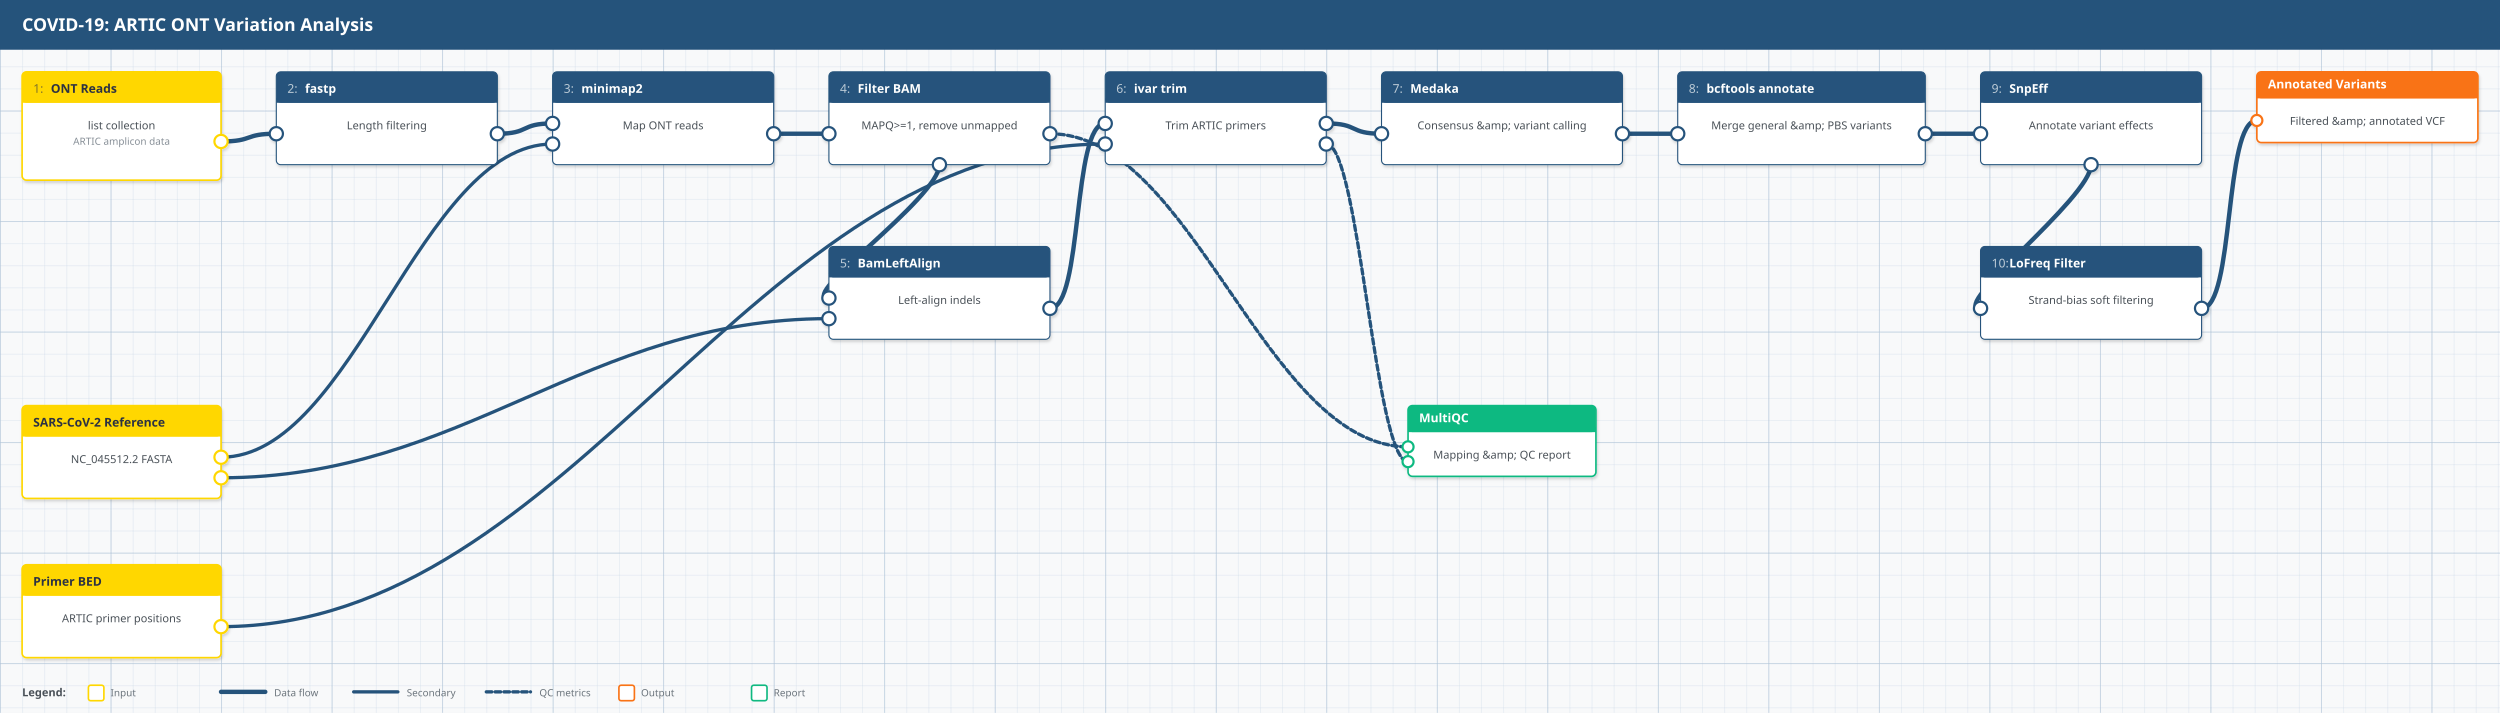
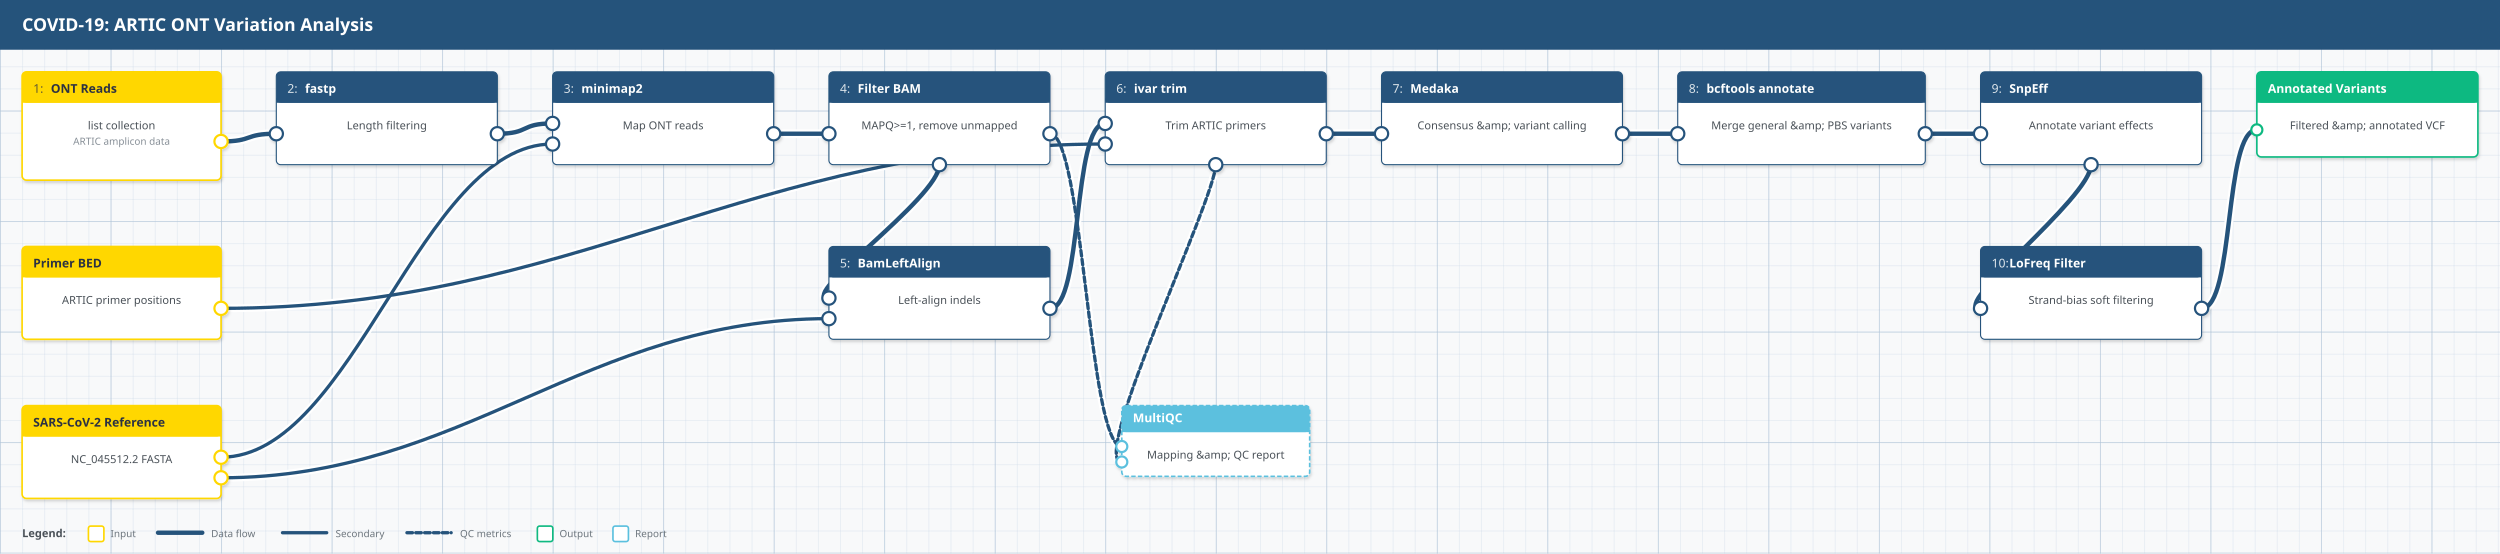
- <svg xmlns="http://www.w3.org/2000/svg" viewBox="0 0 2262 645" aria-label="COVID-19: ARTIC ONT Variation Analysis" role="img">
+ <svg xmlns="http://www.w3.org/2000/svg" viewBox="0 0 2262 501" aria-label="COVID-19: ARTIC ONT Variation Analysis" role="img">
  <defs>
    <pattern id="wd-grid" width="20" height="20" patternUnits="userSpaceOnUse">
      <path d="M 20 0 L 0 0 0 20" fill="none" stroke="#c5d5e4" stroke-width="0.5" />
    </pattern>
    <pattern id="wd-grid-major" width="100" height="100" patternUnits="userSpaceOnUse">
      <rect width="100" height="100" fill="url(#wd-grid)" />
      <path d="M 100 0 L 0 0 0 100" fill="none" stroke="#b0c4d8" stroke-width="1" />
    </pattern>
    <filter id="wd-shadow" x="-5%" y="-5%" width="115%" height="115%">
      <feDropShadow dx="1" dy="2" stdDeviation="1.5" flood-opacity="0.15" />
    </filter>
  </defs>
-   <rect width="2262" height="645" fill="#f8f9fa" />
-   <rect width="2262" height="645" fill="url(#wd-grid-major)" />
+   <rect width="2262" height="501" fill="#f8f9fa" />
+   <rect width="2262" height="501" fill="url(#wd-grid-major)" />
  <rect x="0" y="0" width="2262" height="45" fill="#25537b" />
  <text x="20" y="28" font-family="system-ui, sans-serif" font-size="16" font-weight="600" fill="white">COVID-19: ARTIC ONT Variation Analysis</text>
+   <path d="M 200.0 128.0 C 230.0 128.0, 220.0 121.0, 250.0 121.0" stroke="white" fill="none" stroke-linecap="round" stroke-width="8" />
+   <path d="M 450.0 121.0 C 480.0 121.0, 470.0 111.7, 500.0 111.7" stroke="white" fill="none" stroke-linecap="round" stroke-width="8" />
+   <path d="M 200.0 413.7 C 320.0 413.7, 380.0 130.3, 500.0 130.3" stroke="white" fill="none" stroke-linecap="round" stroke-width="7" />
+   <path d="M 700.0 121.0 C 730.0 121.0, 720.0 121.0, 750.0 121.0" stroke="white" fill="none" stroke-linecap="round" stroke-width="8" />
+   <path d="M 850.0 149.0 C 850.0 179.0, 720.0 269.7, 750.0 269.7" stroke="white" fill="none" stroke-linecap="round" stroke-width="8" />
+   <path d="M 200.0 432.3 C 420.0 432.3, 530.0 288.3, 750.0 288.3" stroke="white" fill="none" stroke-linecap="round" stroke-width="7" />
+   <path d="M 950.0 279.0 C 980.0 279.0, 970.0 111.7, 1000.0 111.7" stroke="white" fill="none" stroke-linecap="round" stroke-width="8" />
+   <path d="M 200.0 279.0 C 520.0 279.0, 680.0 130.3, 1000.0 130.3" stroke="white" fill="none" stroke-linecap="round" stroke-width="7" />
+   <path d="M 1200.0 121.0 C 1230.0 121.0, 1220.0 121.0, 1250.0 121.0" stroke="white" fill="none" stroke-linecap="round" stroke-width="8" />
+   <path d="M 1468.0 121.0 C 1498.0 121.0, 1488.0 121.0, 1518.0 121.0" stroke="white" fill="none" stroke-linecap="round" stroke-width="8" />
+   <path d="M 1742.0 121.0 C 1772.0 121.0, 1762.0 121.0, 1792.0 121.0" stroke="white" fill="none" stroke-linecap="round" stroke-width="8" />
+   <path d="M 1892.0 149.0 C 1892.0 179.0, 1762.0 279.0, 1792.0 279.0" stroke="white" fill="none" stroke-linecap="round" stroke-width="8" />
+   <path d="M 1992.0 279.0 C 2022.0 279.0, 2012.0 117.5, 2042.0 117.5" stroke="white" fill="none" stroke-linecap="round" stroke-width="8" />
+   <path d="M 950.0 121.0 C 980.0 121.0, 985.0 404.0, 1015.0 404.0" stroke="white" fill="none" stroke-linecap="round" stroke-width="7" />
+   <path d="M 1100.0 149.0 C 1100.0 179.0, 985.0 418.0, 1015.0 418.0" stroke="white" fill="none" stroke-linecap="round" stroke-width="7" />
  <path d="M 200.0 128.0 C 230.0 128.0, 220.0 121.0, 250.0 121.0" stroke="#25537b" fill="none" stroke-linecap="round" stroke-width="4" />
  <path d="M 450.0 121.0 C 480.0 121.0, 470.0 111.7, 500.0 111.7" stroke="#25537b" fill="none" stroke-linecap="round" stroke-width="4" />
  <path d="M 200.0 413.7 C 320.0 413.7, 380.0 130.3, 500.0 130.3" stroke="#25537b" fill="none" stroke-linecap="round" stroke-width="3" />
  <path d="M 700.0 121.0 C 730.0 121.0, 720.0 121.0, 750.0 121.0" stroke="#25537b" fill="none" stroke-linecap="round" stroke-width="4" />
  <path d="M 850.0 149.0 C 850.0 179.0, 720.0 269.7, 750.0 269.7" stroke="#25537b" fill="none" stroke-linecap="round" stroke-width="4" />
  <path d="M 200.0 432.3 C 420.0 432.3, 530.0 288.3, 750.0 288.3" stroke="#25537b" fill="none" stroke-linecap="round" stroke-width="3" />
  <path d="M 950.0 279.0 C 980.0 279.0, 970.0 111.7, 1000.0 111.7" stroke="#25537b" fill="none" stroke-linecap="round" stroke-width="4" />
-   <path d="M 200.0 567.0 C 520.0 567.0, 680.0 130.3, 1000.0 130.3" stroke="#25537b" fill="none" stroke-linecap="round" stroke-width="3" />
-   <path d="M 1200.0 111.7 C 1230.0 111.7, 1220.0 121.0, 1250.0 121.0" stroke="#25537b" fill="none" stroke-linecap="round" stroke-width="4" />
+   <path d="M 200.0 279.0 C 520.0 279.0, 680.0 130.3, 1000.0 130.3" stroke="#25537b" fill="none" stroke-linecap="round" stroke-width="3" />
+   <path d="M 1200.0 121.0 C 1230.0 121.0, 1220.0 121.0, 1250.0 121.0" stroke="#25537b" fill="none" stroke-linecap="round" stroke-width="4" />
  <path d="M 1468.0 121.0 C 1498.0 121.0, 1488.0 121.0, 1518.0 121.0" stroke="#25537b" fill="none" stroke-linecap="round" stroke-width="4" />
  <path d="M 1742.0 121.0 C 1772.0 121.0, 1762.0 121.0, 1792.0 121.0" stroke="#25537b" fill="none" stroke-linecap="round" stroke-width="4" />
  <path d="M 1892.0 149.0 C 1892.0 179.0, 1762.0 279.0, 1792.0 279.0" stroke="#25537b" fill="none" stroke-linecap="round" stroke-width="4" />
-   <path d="M 1992.0 279.0 C 2022.0 279.0, 2012.0 109.0, 2042.0 109.0" stroke="#25537b" fill="none" stroke-linecap="round" stroke-width="4" />
-   <path d="M 950.0 121.0 C 1079.6 121.0, 1144.4 404.3, 1274.0 404.3" stroke="#25537b" fill="none" stroke-linecap="round" stroke-width="3" stroke-dasharray="5 3" />
-   <path d="M 1200.0 130.3 C 1230.0 130.3, 1244.0 417.7, 1274.0 417.7" stroke="#25537b" fill="none" stroke-linecap="round" stroke-width="3" stroke-dasharray="5 3" />
+   <path d="M 1992.0 279.0 C 2022.0 279.0, 2012.0 117.5, 2042.0 117.5" stroke="#25537b" fill="none" stroke-linecap="round" stroke-width="4" />
+   <path d="M 950.0 121.0 C 980.0 121.0, 985.0 404.0, 1015.0 404.0" stroke="#25537b" fill="none" stroke-linecap="round" stroke-width="3" stroke-dasharray="5 3" />
+   <path d="M 1100.0 149.0 C 1100.0 179.0, 985.0 418.0, 1015.0 418.0" stroke="#25537b" fill="none" stroke-linecap="round" stroke-width="3" stroke-dasharray="5 3" />
  <g filter="url(#wd-shadow)" transform="translate(20.0, 65.0)">
    <rect width="180.0" height="98.0" rx="4" fill="white" stroke="#ffd700" stroke-width="1.5" />
    <rect width="180.0" height="28" rx="4" fill="#ffd700" />
    <rect x="0" y="24" width="180.0" height="4" fill="#ffd700" />
-     <text x="10" y="19" font-family="system-ui, sans-serif" font-size="11" fill="rgba(44,49,67,0.6)">1:</text>
+     <text x="10" y="19" font-family="system-ui, sans-serif" font-size="11" font-weight="500" fill="rgba(44,49,67,0.75)">1:</text>
    <text x="26" y="19" font-family="system-ui, sans-serif" font-size="11" font-weight="600" fill="#2C3143">ONT Reads</text>
    <text x="90.0" y="52" text-anchor="middle" font-family="system-ui, sans-serif" font-size="10" fill="#495057">list collection</text>
    <text x="90.0" y="66" text-anchor="middle" font-family="system-ui, sans-serif" font-size="9" fill="#868e96">ARTIC amplicon data</text>
    <circle cx="180.0" cy="63.0" r="6" fill="white" stroke="#ffd700" stroke-width="2" />
  </g>
  <g filter="url(#wd-shadow)" transform="translate(20.0, 367.0)">
    <rect width="180.0" height="84.0" rx="4" fill="white" stroke="#ffd700" stroke-width="1.5" />
    <rect width="180.0" height="28" rx="4" fill="#ffd700" />
    <rect x="0" y="24" width="180.0" height="4" fill="#ffd700" />
    <text x="10" y="19" font-family="system-ui, sans-serif" font-size="11" font-weight="600" fill="#2C3143">SARS-CoV-2 Reference</text>
    <text x="90.0" y="52" text-anchor="middle" font-family="system-ui, sans-serif" font-size="10" fill="#495057">NC_045512.2 FASTA</text>
    <circle cx="180.0" cy="46.7" r="6" fill="white" stroke="#ffd700" stroke-width="2" />
    <circle cx="180.0" cy="65.3" r="6" fill="white" stroke="#ffd700" stroke-width="2" />
  </g>
-   <g filter="url(#wd-shadow)" transform="translate(20.0, 511.0)">
+   <g filter="url(#wd-shadow)" transform="translate(20.0, 223.0)">
    <rect width="180.0" height="84.0" rx="4" fill="white" stroke="#ffd700" stroke-width="1.5" />
    <rect width="180.0" height="28" rx="4" fill="#ffd700" />
    <rect x="0" y="24" width="180.0" height="4" fill="#ffd700" />
    <text x="10" y="19" font-family="system-ui, sans-serif" font-size="11" font-weight="600" fill="#2C3143">Primer BED</text>
    <text x="90.0" y="52" text-anchor="middle" font-family="system-ui, sans-serif" font-size="10" fill="#495057">ARTIC primer positions</text>
    <circle cx="180.0" cy="56.0" r="6" fill="white" stroke="#ffd700" stroke-width="2" />
  </g>
  <g filter="url(#wd-shadow)" transform="translate(250.0, 65.0)">
    <rect width="200.0" height="84.0" rx="4" fill="white" stroke="#25537b" stroke-width="1" />
    <rect width="200.0" height="28" rx="4" fill="#25537b" />
    <rect x="0" y="24" width="200.0" height="4" fill="#25537b" />
-     <text x="10" y="19" font-family="system-ui, sans-serif" font-size="11" fill="rgba(255,255,255,0.7)">2:</text>
+     <text x="10" y="19" font-family="system-ui, sans-serif" font-size="11" font-weight="500" fill="rgba(255,255,255,0.85)">2:</text>
    <text x="26" y="19" font-family="system-ui, sans-serif" font-size="11" font-weight="600" fill="white">fastp</text>
    <text x="100.0" y="52" text-anchor="middle" font-family="system-ui, sans-serif" font-size="10" fill="#495057">Length filtering</text>
    <circle cx="0.0" cy="56.0" r="6" fill="white" stroke="#25537b" stroke-width="2" />
    <circle cx="200.0" cy="56.0" r="6" fill="white" stroke="#25537b" stroke-width="2" />
  </g>
  <g filter="url(#wd-shadow)" transform="translate(500.0, 65.0)">
    <rect width="200.0" height="84.0" rx="4" fill="white" stroke="#25537b" stroke-width="1" />
    <rect width="200.0" height="28" rx="4" fill="#25537b" />
    <rect x="0" y="24" width="200.0" height="4" fill="#25537b" />
-     <text x="10" y="19" font-family="system-ui, sans-serif" font-size="11" fill="rgba(255,255,255,0.7)">3:</text>
+     <text x="10" y="19" font-family="system-ui, sans-serif" font-size="11" font-weight="500" fill="rgba(255,255,255,0.85)">3:</text>
    <text x="26" y="19" font-family="system-ui, sans-serif" font-size="11" font-weight="600" fill="white">minimap2</text>
    <text x="100.0" y="52" text-anchor="middle" font-family="system-ui, sans-serif" font-size="10" fill="#495057">Map ONT reads</text>
    <circle cx="0.0" cy="46.7" r="6" fill="white" stroke="#25537b" stroke-width="2" />
    <circle cx="0.0" cy="65.3" r="6" fill="white" stroke="#25537b" stroke-width="2" />
    <circle cx="200.0" cy="56.0" r="6" fill="white" stroke="#25537b" stroke-width="2" />
  </g>
  <g filter="url(#wd-shadow)" transform="translate(750.0, 65.0)">
    <rect width="200.0" height="84.0" rx="4" fill="white" stroke="#25537b" stroke-width="1" />
    <rect width="200.0" height="28" rx="4" fill="#25537b" />
    <rect x="0" y="24" width="200.0" height="4" fill="#25537b" />
-     <text x="10" y="19" font-family="system-ui, sans-serif" font-size="11" fill="rgba(255,255,255,0.7)">4:</text>
+     <text x="10" y="19" font-family="system-ui, sans-serif" font-size="11" font-weight="500" fill="rgba(255,255,255,0.85)">4:</text>
    <text x="26" y="19" font-family="system-ui, sans-serif" font-size="11" font-weight="600" fill="white">Filter BAM</text>
    <text x="100.0" y="52" text-anchor="middle" font-family="system-ui, sans-serif" font-size="10" fill="#495057">MAPQ&gt;=1, remove unmapped</text>
    <circle cx="0.0" cy="56.0" r="6" fill="white" stroke="#25537b" stroke-width="2" />
    <circle cx="100.0" cy="84.0" r="6" fill="white" stroke="#25537b" stroke-width="2" />
    <circle cx="200.0" cy="56.0" r="6" fill="white" stroke="#25537b" stroke-width="2" />
  </g>
  <g filter="url(#wd-shadow)" transform="translate(750.0, 223.0)">
    <rect width="200.0" height="84.0" rx="4" fill="white" stroke="#25537b" stroke-width="1" />
    <rect width="200.0" height="28" rx="4" fill="#25537b" />
    <rect x="0" y="24" width="200.0" height="4" fill="#25537b" />
-     <text x="10" y="19" font-family="system-ui, sans-serif" font-size="11" fill="rgba(255,255,255,0.7)">5:</text>
+     <text x="10" y="19" font-family="system-ui, sans-serif" font-size="11" font-weight="500" fill="rgba(255,255,255,0.85)">5:</text>
    <text x="26" y="19" font-family="system-ui, sans-serif" font-size="11" font-weight="600" fill="white">BamLeftAlign</text>
    <text x="100.0" y="52" text-anchor="middle" font-family="system-ui, sans-serif" font-size="10" fill="#495057">Left-align indels</text>
    <circle cx="0.0" cy="46.7" r="6" fill="white" stroke="#25537b" stroke-width="2" />
    <circle cx="0.0" cy="65.3" r="6" fill="white" stroke="#25537b" stroke-width="2" />
    <circle cx="200.0" cy="56.0" r="6" fill="white" stroke="#25537b" stroke-width="2" />
  </g>
  <g filter="url(#wd-shadow)" transform="translate(1000.0, 65.0)">
    <rect width="200.0" height="84.0" rx="4" fill="white" stroke="#25537b" stroke-width="1" />
    <rect width="200.0" height="28" rx="4" fill="#25537b" />
    <rect x="0" y="24" width="200.0" height="4" fill="#25537b" />
-     <text x="10" y="19" font-family="system-ui, sans-serif" font-size="11" fill="rgba(255,255,255,0.7)">6:</text>
+     <text x="10" y="19" font-family="system-ui, sans-serif" font-size="11" font-weight="500" fill="rgba(255,255,255,0.85)">6:</text>
    <text x="26" y="19" font-family="system-ui, sans-serif" font-size="11" font-weight="600" fill="white">ivar trim</text>
    <text x="100.0" y="52" text-anchor="middle" font-family="system-ui, sans-serif" font-size="10" fill="#495057">Trim ARTIC primers</text>
    <circle cx="0.0" cy="46.7" r="6" fill="white" stroke="#25537b" stroke-width="2" />
    <circle cx="0.0" cy="65.3" r="6" fill="white" stroke="#25537b" stroke-width="2" />
-     <circle cx="200.0" cy="46.7" r="6" fill="white" stroke="#25537b" stroke-width="2" />
-     <circle cx="200.0" cy="65.3" r="6" fill="white" stroke="#25537b" stroke-width="2" />
+     <circle cx="200.0" cy="56.0" r="6" fill="white" stroke="#25537b" stroke-width="2" />
+     <circle cx="100.0" cy="84.0" r="6" fill="white" stroke="#25537b" stroke-width="2" />
  </g>
  <g filter="url(#wd-shadow)" transform="translate(1250.0, 65.0)">
    <rect width="218.0" height="84.0" rx="4" fill="white" stroke="#25537b" stroke-width="1" />
    <rect width="218.0" height="28" rx="4" fill="#25537b" />
    <rect x="0" y="24" width="218.0" height="4" fill="#25537b" />
-     <text x="10" y="19" font-family="system-ui, sans-serif" font-size="11" fill="rgba(255,255,255,0.7)">7:</text>
+     <text x="10" y="19" font-family="system-ui, sans-serif" font-size="11" font-weight="500" fill="rgba(255,255,255,0.85)">7:</text>
    <text x="26" y="19" font-family="system-ui, sans-serif" font-size="11" font-weight="600" fill="white">Medaka</text>
    <text x="109.0" y="52" text-anchor="middle" font-family="system-ui, sans-serif" font-size="10" fill="#495057">Consensus &amp;amp; variant calling</text>
    <circle cx="0.0" cy="56.0" r="6" fill="white" stroke="#25537b" stroke-width="2" />
    <circle cx="218.0" cy="56.0" r="6" fill="white" stroke="#25537b" stroke-width="2" />
  </g>
  <g filter="url(#wd-shadow)" transform="translate(1518.0, 65.0)">
    <rect width="224.0" height="84.0" rx="4" fill="white" stroke="#25537b" stroke-width="1" />
    <rect width="224.0" height="28" rx="4" fill="#25537b" />
    <rect x="0" y="24" width="224.0" height="4" fill="#25537b" />
-     <text x="10" y="19" font-family="system-ui, sans-serif" font-size="11" fill="rgba(255,255,255,0.7)">8:</text>
+     <text x="10" y="19" font-family="system-ui, sans-serif" font-size="11" font-weight="500" fill="rgba(255,255,255,0.85)">8:</text>
    <text x="26" y="19" font-family="system-ui, sans-serif" font-size="11" font-weight="600" fill="white">bcftools annotate</text>
    <text x="112.0" y="52" text-anchor="middle" font-family="system-ui, sans-serif" font-size="10" fill="#495057">Merge general &amp;amp; PBS variants</text>
    <circle cx="0.0" cy="56.0" r="6" fill="white" stroke="#25537b" stroke-width="2" />
    <circle cx="224.0" cy="56.0" r="6" fill="white" stroke="#25537b" stroke-width="2" />
  </g>
  <g filter="url(#wd-shadow)" transform="translate(1792.0, 65.0)">
    <rect width="200.0" height="84.0" rx="4" fill="white" stroke="#25537b" stroke-width="1" />
    <rect width="200.0" height="28" rx="4" fill="#25537b" />
    <rect x="0" y="24" width="200.0" height="4" fill="#25537b" />
-     <text x="10" y="19" font-family="system-ui, sans-serif" font-size="11" fill="rgba(255,255,255,0.7)">9:</text>
+     <text x="10" y="19" font-family="system-ui, sans-serif" font-size="11" font-weight="500" fill="rgba(255,255,255,0.85)">9:</text>
    <text x="26" y="19" font-family="system-ui, sans-serif" font-size="11" font-weight="600" fill="white">SnpEff</text>
    <text x="100.0" y="52" text-anchor="middle" font-family="system-ui, sans-serif" font-size="10" fill="#495057">Annotate variant effects</text>
    <circle cx="0.0" cy="56.0" r="6" fill="white" stroke="#25537b" stroke-width="2" />
    <circle cx="100.0" cy="84.0" r="6" fill="white" stroke="#25537b" stroke-width="2" />
  </g>
  <g filter="url(#wd-shadow)" transform="translate(1792.0, 223.0)">
    <rect width="200.0" height="84.0" rx="4" fill="white" stroke="#25537b" stroke-width="1" />
    <rect width="200.0" height="28" rx="4" fill="#25537b" />
    <rect x="0" y="24" width="200.0" height="4" fill="#25537b" />
-     <text x="10" y="19" font-family="system-ui, sans-serif" font-size="11" fill="rgba(255,255,255,0.7)">10:</text>
+     <text x="10" y="19" font-family="system-ui, sans-serif" font-size="11" font-weight="500" fill="rgba(255,255,255,0.85)">10:</text>
    <text x="26" y="19" font-family="system-ui, sans-serif" font-size="11" font-weight="600" fill="white">LoFreq Filter</text>
    <text x="100.0" y="52" text-anchor="middle" font-family="system-ui, sans-serif" font-size="10" fill="#495057">Strand-bias soft filtering</text>
    <circle cx="0.0" cy="56.0" r="6" fill="white" stroke="#25537b" stroke-width="2" />
    <circle cx="200.0" cy="56.0" r="6" fill="white" stroke="#25537b" stroke-width="2" />
  </g>
  <g filter="url(#wd-shadow)" transform="translate(2042.0, 65.0)">
-     <rect width="200.0" height="64.0" rx="4" fill="white" stroke="#f97316" stroke-width="1.5" />
-     <rect width="200.0" height="24" rx="4" fill="#f97316" />
-     <rect x="0" y="20" width="200.0" height="4" fill="#f97316" />
-     <text x="10" y="15" font-family="system-ui, sans-serif" font-size="11" font-weight="600" fill="white">Annotated Variants</text>
-     <text x="100.0" y="48" text-anchor="middle" font-family="system-ui, sans-serif" font-size="10" fill="#495057">Filtered &amp;amp; annotated VCF</text>
-     <circle cx="0.0" cy="44.0" r="5" fill="white" stroke="#f97316" stroke-width="2" />
-   </g>
-   <g filter="url(#wd-shadow)" transform="translate(1274.0, 367.0)">
-     <rect width="170.0" height="64.0" rx="4" fill="white" stroke="#10b981" stroke-width="1.5" />
-     <rect width="170.0" height="24" rx="4" fill="#10b981" />
-     <rect x="0" y="20" width="170.0" height="4" fill="#10b981" />
+     <rect width="200.0" height="77.0" rx="4" fill="white" stroke="#10b981" stroke-width="1.5" />
+     <rect width="200.0" height="28" rx="4" fill="#10b981" />
+     <rect x="0" y="24" width="200.0" height="4" fill="#10b981" />
+     <text x="10" y="19" font-family="system-ui, sans-serif" font-size="11" font-weight="600" fill="white">Annotated Variants</text>
+     <text x="100.0" y="52" text-anchor="middle" font-family="system-ui, sans-serif" font-size="10" fill="#495057">Filtered &amp;amp; annotated VCF</text>
+     <circle cx="0.0" cy="52.5" r="5" fill="white" stroke="#10b981" stroke-width="2" />
+   </g>
+   <g filter="url(#wd-shadow)" transform="translate(1015.0, 367.0)">
+     <rect width="170.0" height="64.0" rx="4" fill="white" stroke="#5bc0de" stroke-width="1.5" stroke-dasharray="4 2" />
+     <rect width="170.0" height="24" rx="4" fill="#5bc0de" />
+     <rect x="0" y="20" width="170.0" height="4" fill="#5bc0de" />
    <text x="10" y="15" font-family="system-ui, sans-serif" font-size="11" font-weight="600" fill="white">MultiQC</text>
    <text x="85.0" y="48" text-anchor="middle" font-family="system-ui, sans-serif" font-size="10" fill="#495057">Mapping &amp;amp; QC report</text>
-     <circle cx="0.0" cy="37.3" r="5" fill="white" stroke="#10b981" stroke-width="2" />
-     <circle cx="0.0" cy="50.7" r="5" fill="white" stroke="#10b981" stroke-width="2" />
-   </g>
-   <g transform="translate(20, 630)">
+     <circle cx="0.0" cy="37.0" r="5" fill="white" stroke="#5bc0de" stroke-width="2" />
+     <circle cx="0.0" cy="51.0" r="5" fill="white" stroke="#5bc0de" stroke-width="2" />
+   </g>
+   <g transform="translate(20, 486)">
    <text x="0" y="0" font-family="system-ui, sans-serif" font-size="10" font-weight="600" fill="#495057">Legend:</text>
    <rect x="60" y="-10" width="14" height="14" rx="2" fill="white" stroke="#ffd700" stroke-width="1.5" />
    <text x="80" y="0" font-family="system-ui, sans-serif" font-size="9" fill="#6c757d">Input</text>
-     <line x1="180" y1="-4" x2="220" y2="-4" stroke="#25537b" stroke-width="4" stroke-linecap="round" />
-     <text x="228" y="0" font-family="system-ui, sans-serif" font-size="9" fill="#6c757d">Data flow</text>
-     <line x1="300" y1="-4" x2="340" y2="-4" stroke="#25537b" stroke-width="3" stroke-linecap="round" />
-     <text x="348" y="0" font-family="system-ui, sans-serif" font-size="9" fill="#6c757d">Secondary</text>
-     <line x1="420" y1="-4" x2="460" y2="-4" stroke="#25537b" stroke-width="3" stroke-linecap="round" stroke-dasharray="5 3" />
-     <text x="468" y="0" font-family="system-ui, sans-serif" font-size="9" fill="#6c757d">QC metrics</text>
-     <rect x="540" y="-10" width="14" height="14" rx="2" fill="white" stroke="#f97316" stroke-width="1.5" />
-     <text x="560" y="0" font-family="system-ui, sans-serif" font-size="9" fill="#6c757d">Output</text>
-     <rect x="660" y="-10" width="14" height="14" rx="2" fill="white" stroke="#10b981" stroke-width="1.5" />
-     <text x="680" y="0" font-family="system-ui, sans-serif" font-size="9" fill="#6c757d">Report</text>
+     <line x1="123.0" y1="-4" x2="163.0" y2="-4" stroke="#25537b" stroke-width="4" stroke-linecap="round" />
+     <text x="171.0" y="0" font-family="system-ui, sans-serif" font-size="9" fill="#6c757d">Data flow</text>
+     <line x1="235.6" y1="-4" x2="275.6" y2="-4" stroke="#25537b" stroke-width="3" stroke-linecap="round" />
+     <text x="283.6" y="0" font-family="system-ui, sans-serif" font-size="9" fill="#6c757d">Secondary</text>
+     <line x1="348.2" y1="-4" x2="388.2" y2="-4" stroke="#25537b" stroke-width="3" stroke-linecap="round" stroke-dasharray="5 3" />
+     <text x="396.2" y="0" font-family="system-ui, sans-serif" font-size="9" fill="#6c757d">QC metrics</text>
+     <rect x="466.2" y="-10" width="14" height="14" rx="2" fill="white" stroke="#10b981" stroke-width="1.5" />
+     <text x="486.2" y="0" font-family="system-ui, sans-serif" font-size="9" fill="#6c757d">Output</text>
+     <rect x="534.6" y="-10" width="14" height="14" rx="2" fill="white" stroke="#5bc0de" stroke-width="1.5" />
+     <text x="554.6" y="0" font-family="system-ui, sans-serif" font-size="9" fill="#6c757d">Report</text>
  </g>
</svg>
